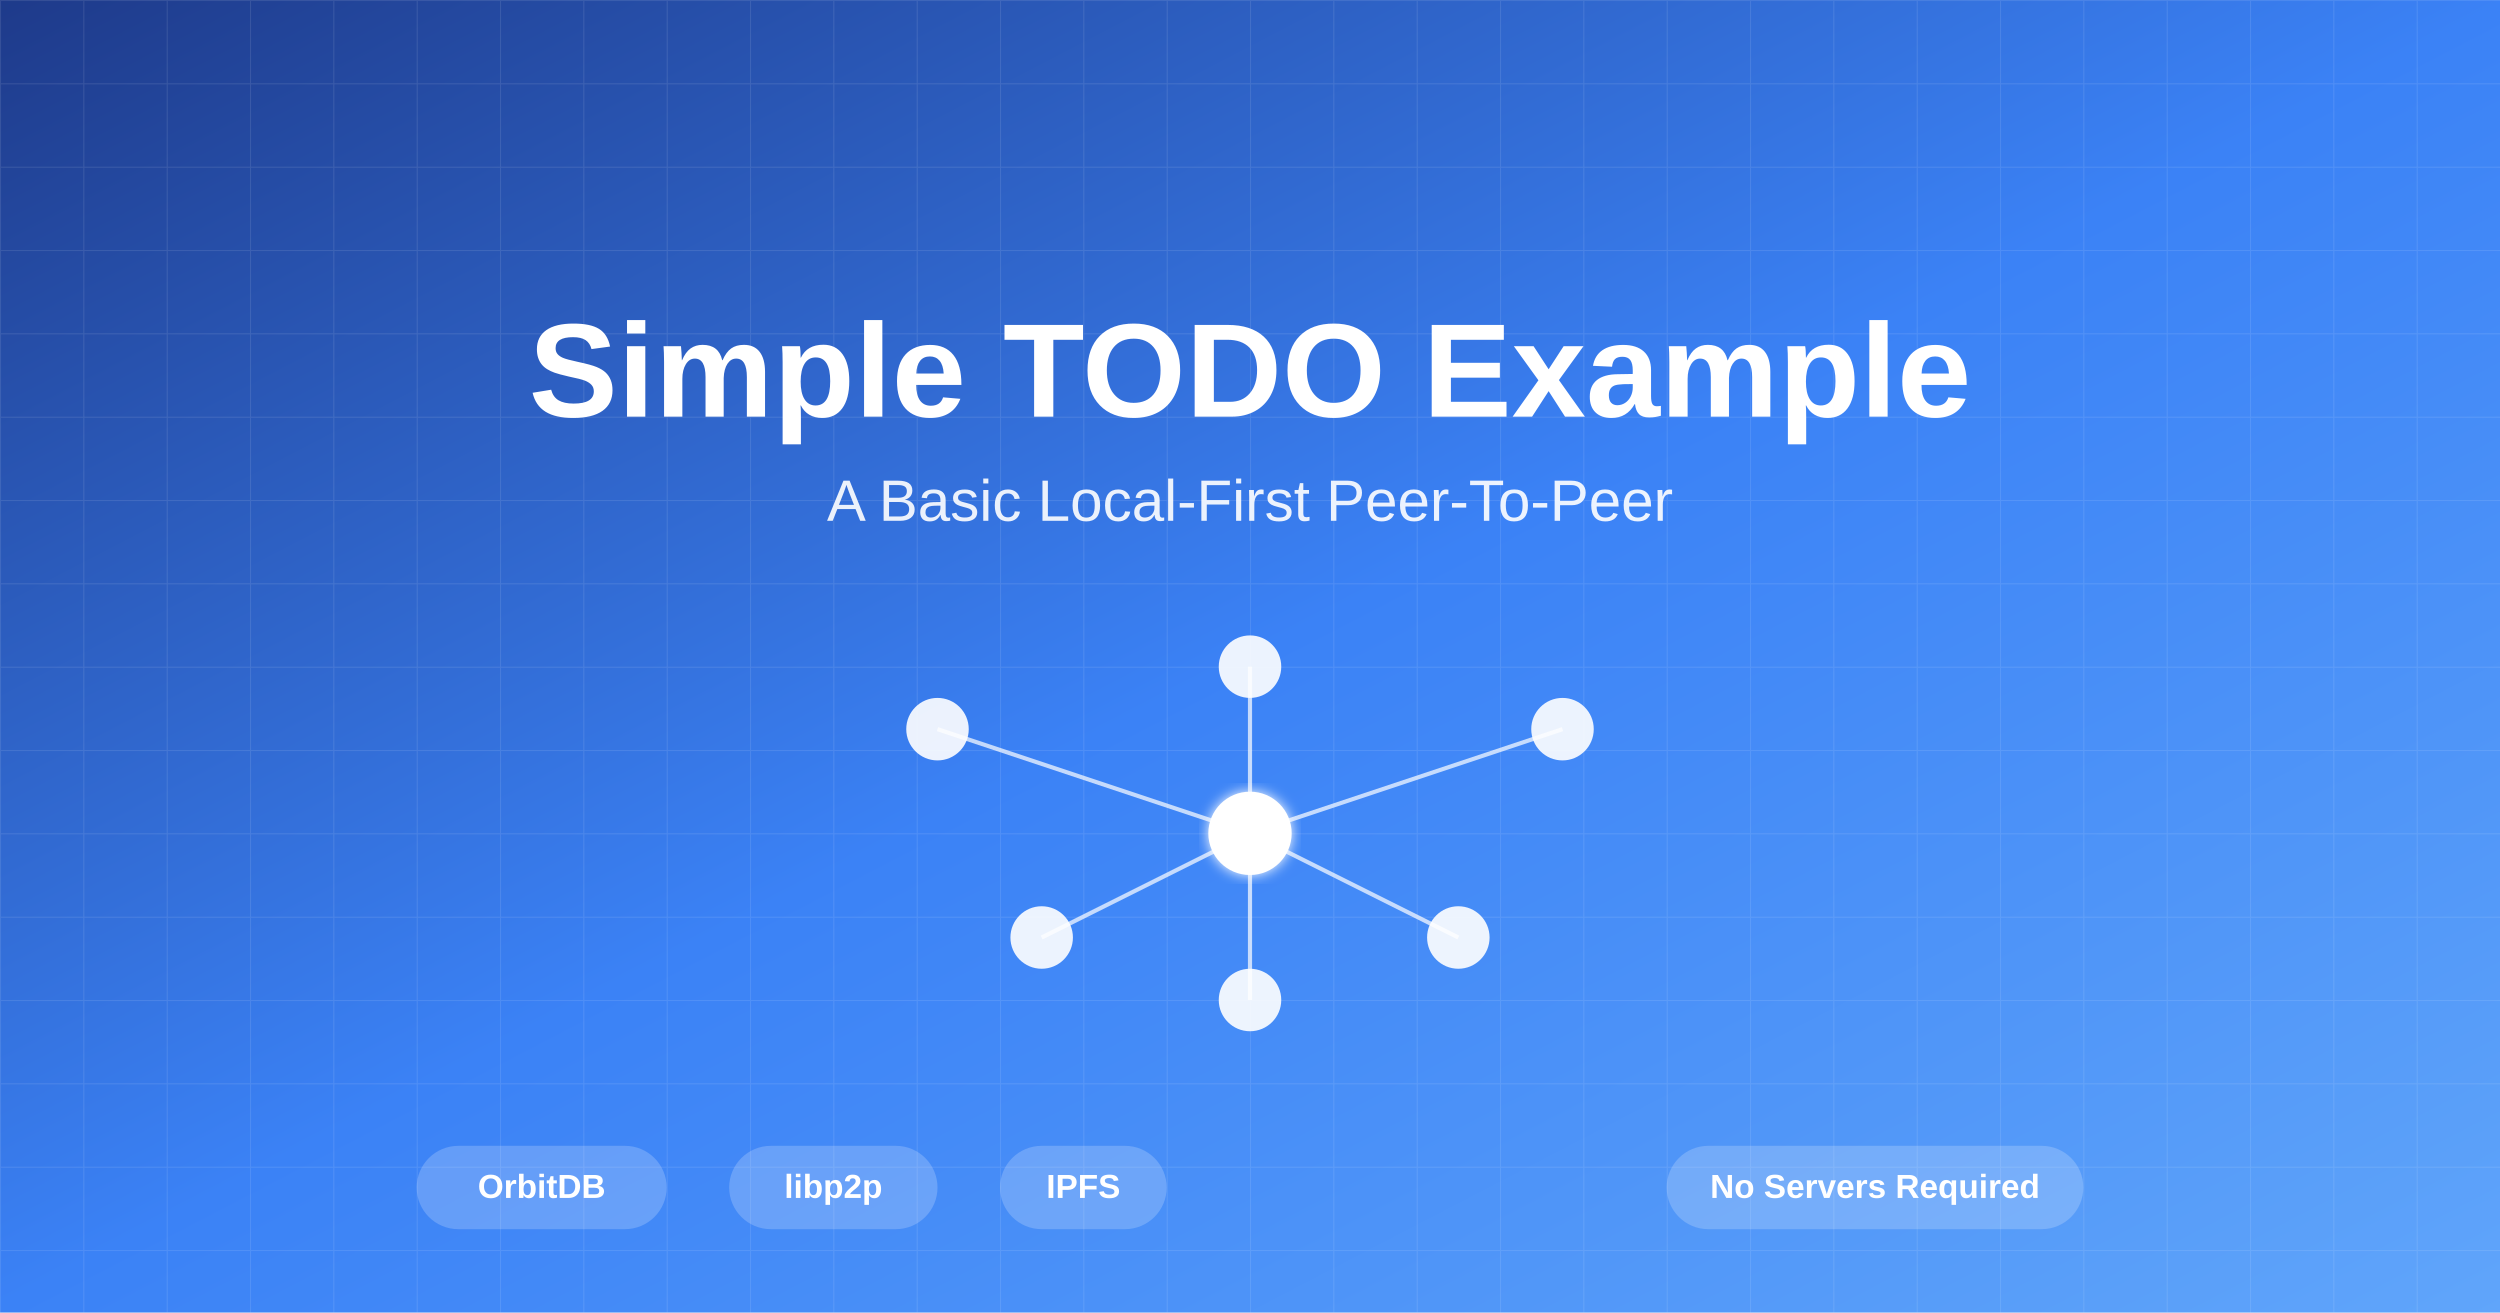
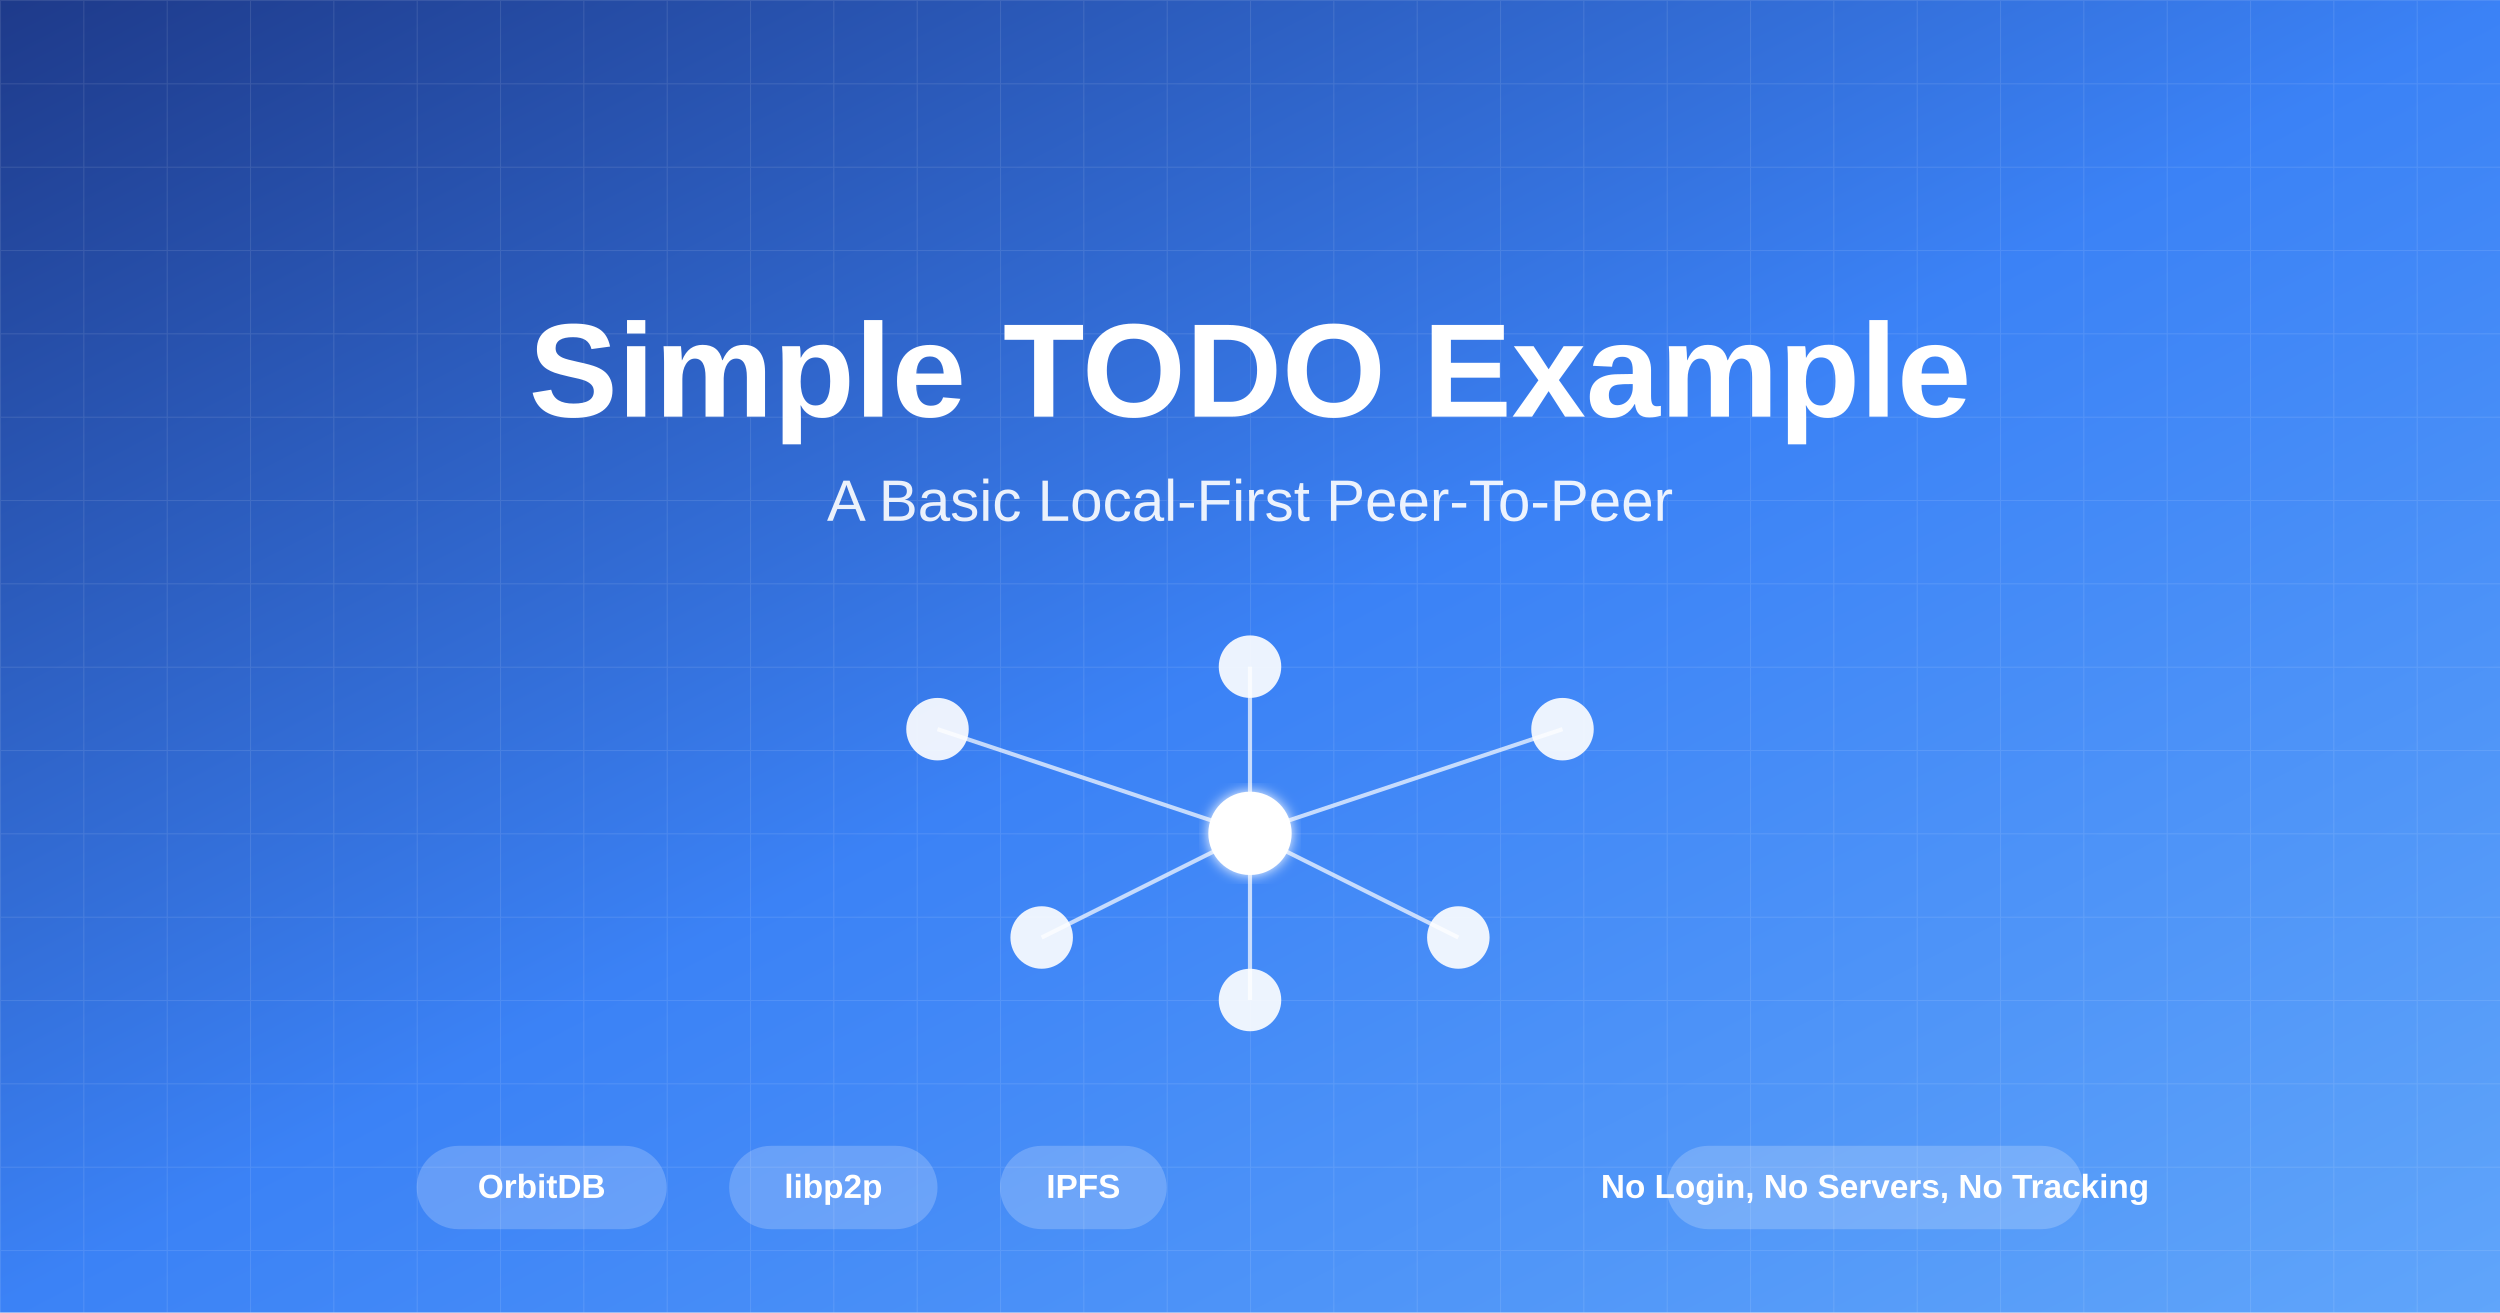
<svg xmlns="http://www.w3.org/2000/svg" viewBox="0 0 1200 630" width="1200" height="630">
  <defs>
    <linearGradient id="bgGradient" x1="0%" y1="0%" x2="100%" y2="100%">
      <stop offset="0%" style="stop-color:#1E3A8A;stop-opacity:1" />
      <stop offset="50%" style="stop-color:#3B82F6;stop-opacity:1" />
      <stop offset="100%" style="stop-color:#60A5FA;stop-opacity:1" />
    </linearGradient>
    <filter id="glow">
      <feGaussianBlur stdDeviation="3" result="coloredBlur" />
      <feMerge>
        <feMergeNode in="coloredBlur" />
        <feMergeNode in="SourceGraphic" />
      </feMerge>
    </filter>
  </defs>
  <rect width="1200" height="630" fill="url(#bgGradient)" />
  <defs>
    <pattern id="grid" width="40" height="40" patternUnits="userSpaceOnUse">
      <path d="M 40 0 L 0 0 0 40" fill="none" stroke="rgba(255,255,255,0.1)" stroke-width="1" />
    </pattern>
  </defs>
  <rect width="1200" height="630" fill="url(#grid)" />
  <text x="600" y="200" text-anchor="middle" fill="white" font-family="Arial, sans-serif" font-size="64" font-weight="bold">
    Simple TODO Example
  </text>
  <text x="600" y="250" text-anchor="middle" fill="rgba(255,255,255,0.9)" font-family="Arial, sans-serif" font-size="28">
    A Basic Local-First Peer-To-Peer 
  </text>
  <circle cx="600" cy="400" r="20" fill="white" filter="url(#glow)" />
  <circle cx="450" cy="350" r="15" fill="rgba(255,255,255,0.9)" />
  <circle cx="750" cy="350" r="15" fill="rgba(255,255,255,0.9)" />
  <circle cx="500" cy="450" r="15" fill="rgba(255,255,255,0.9)" />
  <circle cx="700" cy="450" r="15" fill="rgba(255,255,255,0.9)" />
  <circle cx="600" cy="320" r="15" fill="rgba(255,255,255,0.9)" />
  <circle cx="600" cy="480" r="15" fill="rgba(255,255,255,0.9)" />
  <line x1="600" y1="400" x2="450" y2="350" stroke="white" stroke-width="2" opacity="0.7" />
  <line x1="600" y1="400" x2="750" y2="350" stroke="white" stroke-width="2" opacity="0.7" />
  <line x1="600" y1="400" x2="500" y2="450" stroke="white" stroke-width="2" opacity="0.7" />
  <line x1="600" y1="400" x2="700" y2="450" stroke="white" stroke-width="2" opacity="0.7" />
  <line x1="600" y1="400" x2="600" y2="320" stroke="white" stroke-width="2" opacity="0.7" />
  <line x1="600" y1="400" x2="600" y2="480" stroke="white" stroke-width="2" opacity="0.7" />
  <rect x="200" y="550" width="120" height="40" rx="20" fill="rgba(255,255,255,0.2)" />
  <text x="260" y="575" text-anchor="middle" fill="white" font-family="Arial, sans-serif" font-size="16" font-weight="bold">OrbitDB</text>
  <rect x="350" y="550" width="100" height="40" rx="20" fill="rgba(255,255,255,0.2)" />
  <text x="400" y="575" text-anchor="middle" fill="white" font-family="Arial, sans-serif" font-size="16" font-weight="bold">libp2p</text>
  <rect x="480" y="550" width="80" height="40" rx="20" fill="rgba(255,255,255,0.2)" />
  <text x="520" y="575" text-anchor="middle" fill="white" font-family="Arial, sans-serif" font-size="16" font-weight="bold">IPFS</text>
  <rect x="800" y="550" width="200" height="40" rx="20" fill="rgba(255,255,255,0.2)" />
-   <text x="900" y="575" text-anchor="middle" fill="white" font-family="Arial, sans-serif" font-size="16" font-weight="bold">No Servers Required</text>
+   <text x="900" y="575" text-anchor="middle" fill="white" font-family="Arial, sans-serif" font-size="16" font-weight="bold">No Login, No Servers, No Tracking</text>
</svg>
